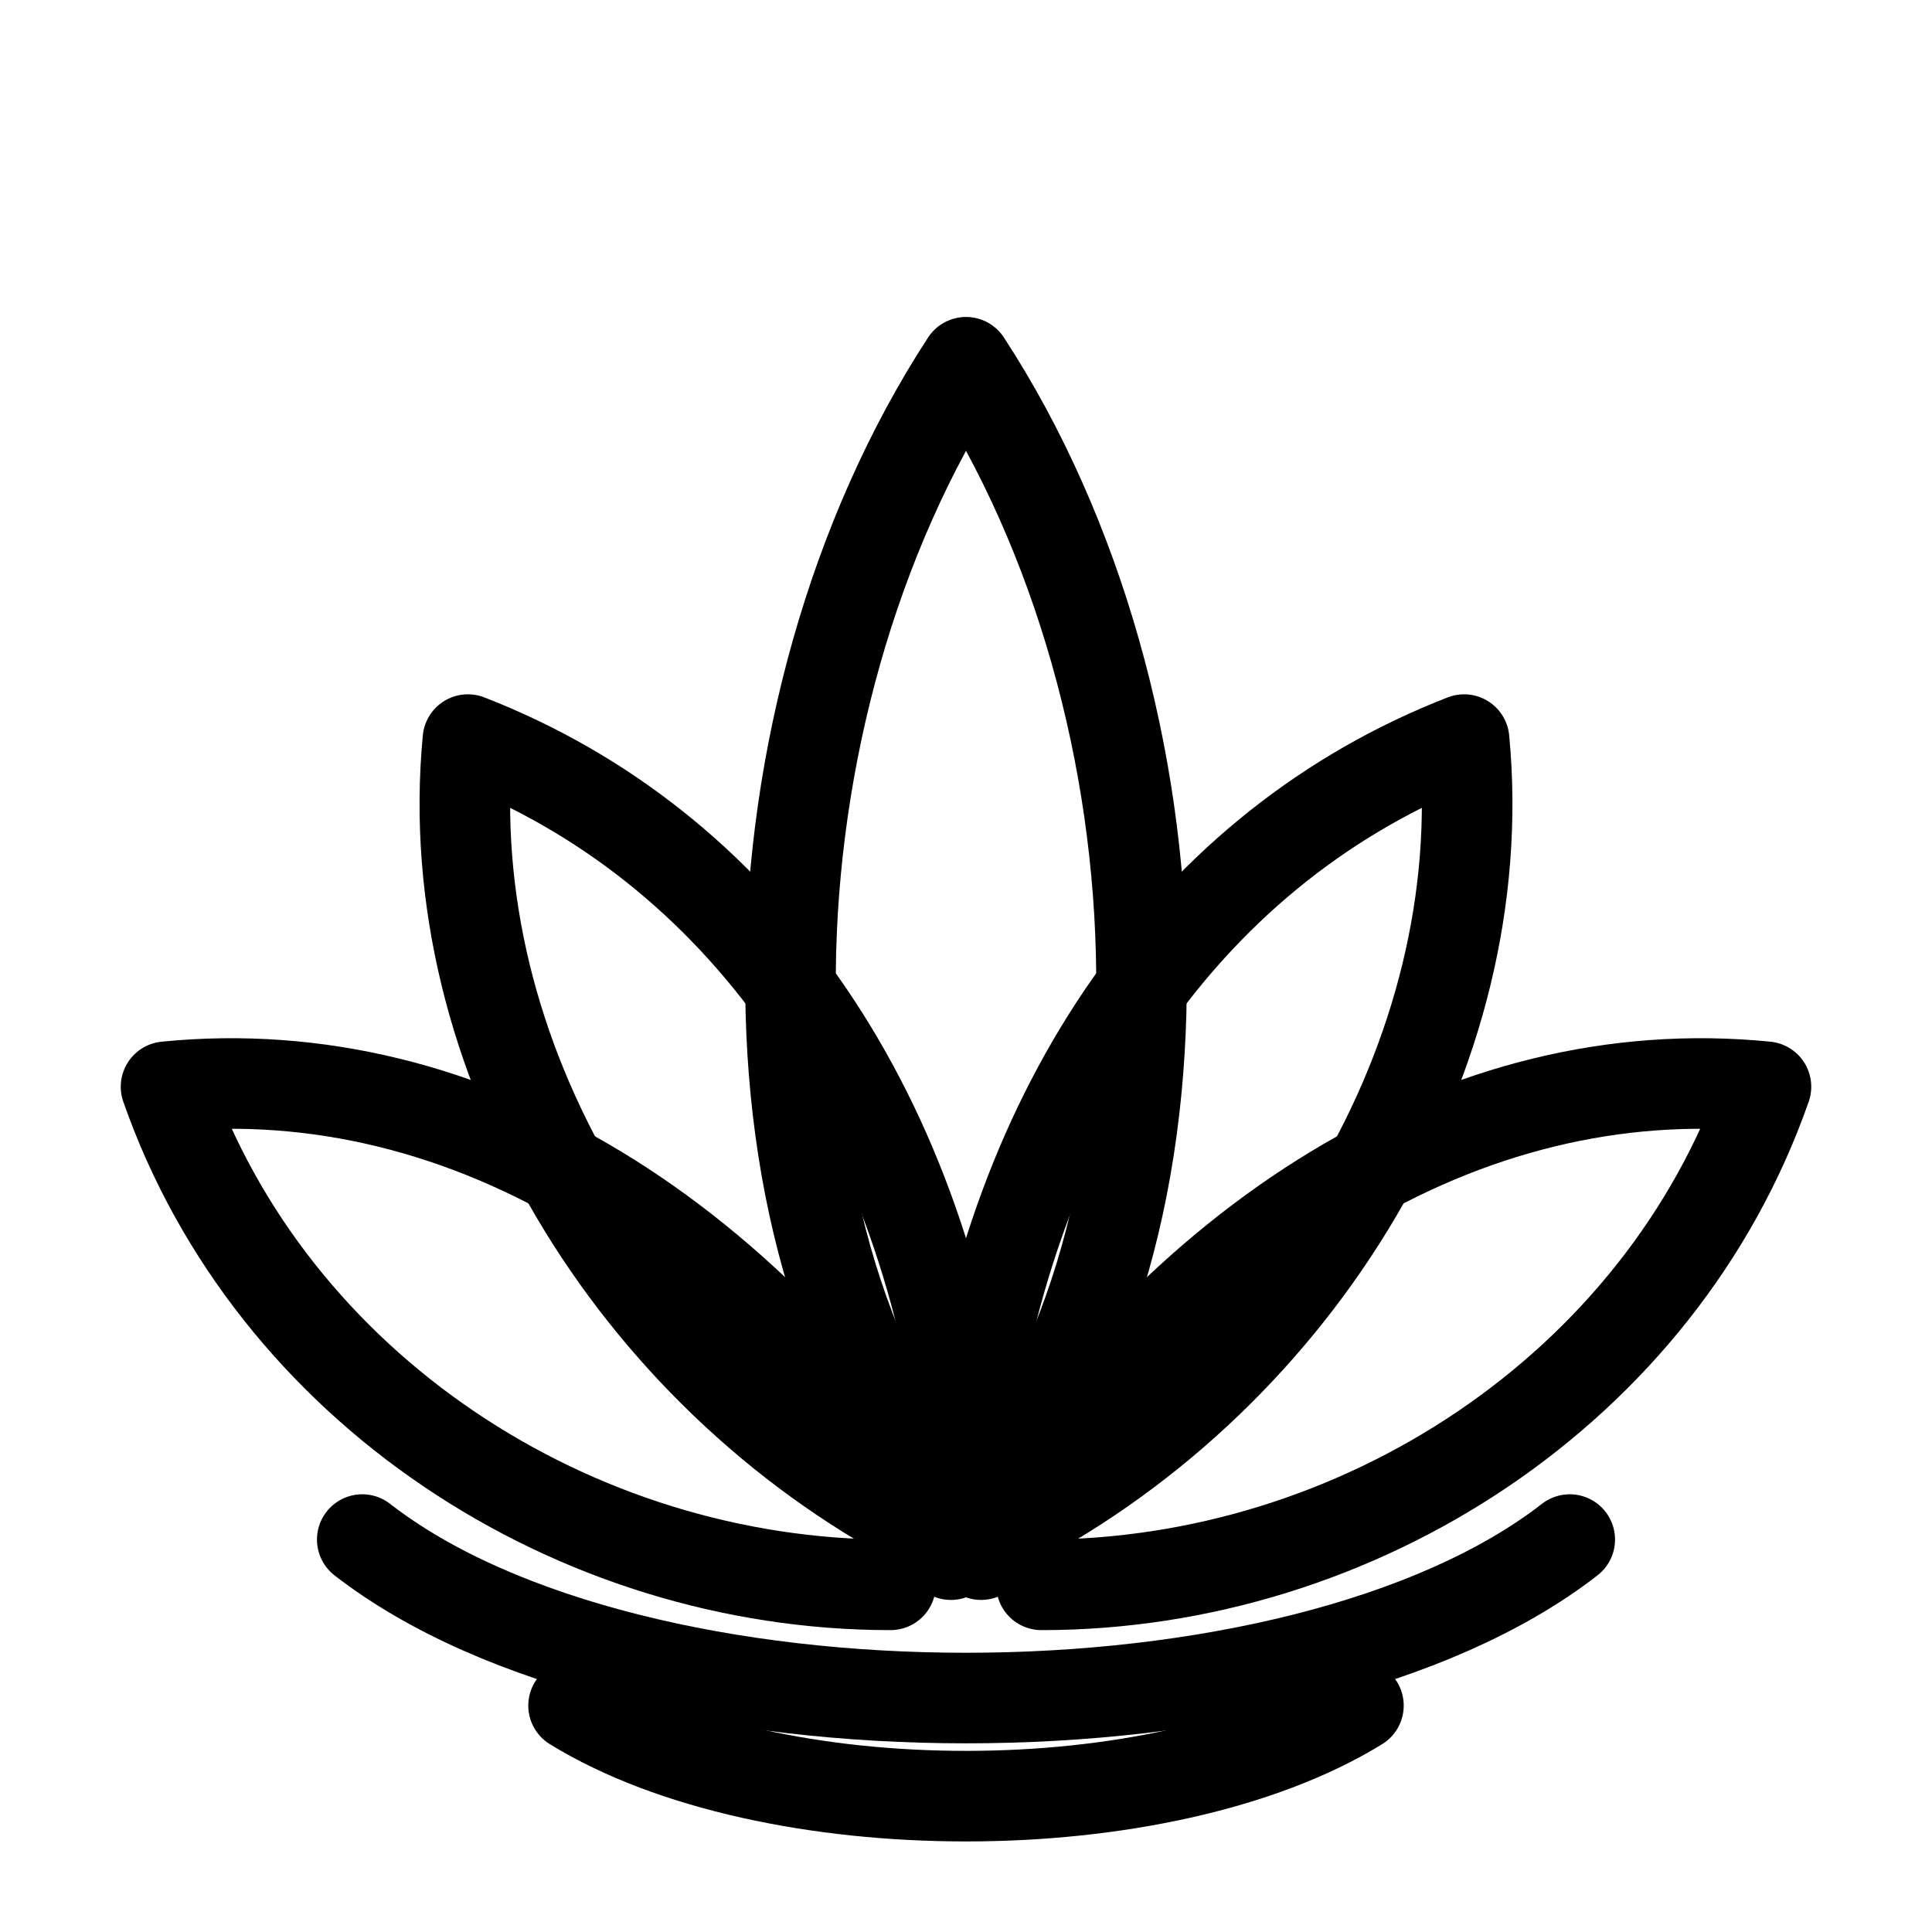
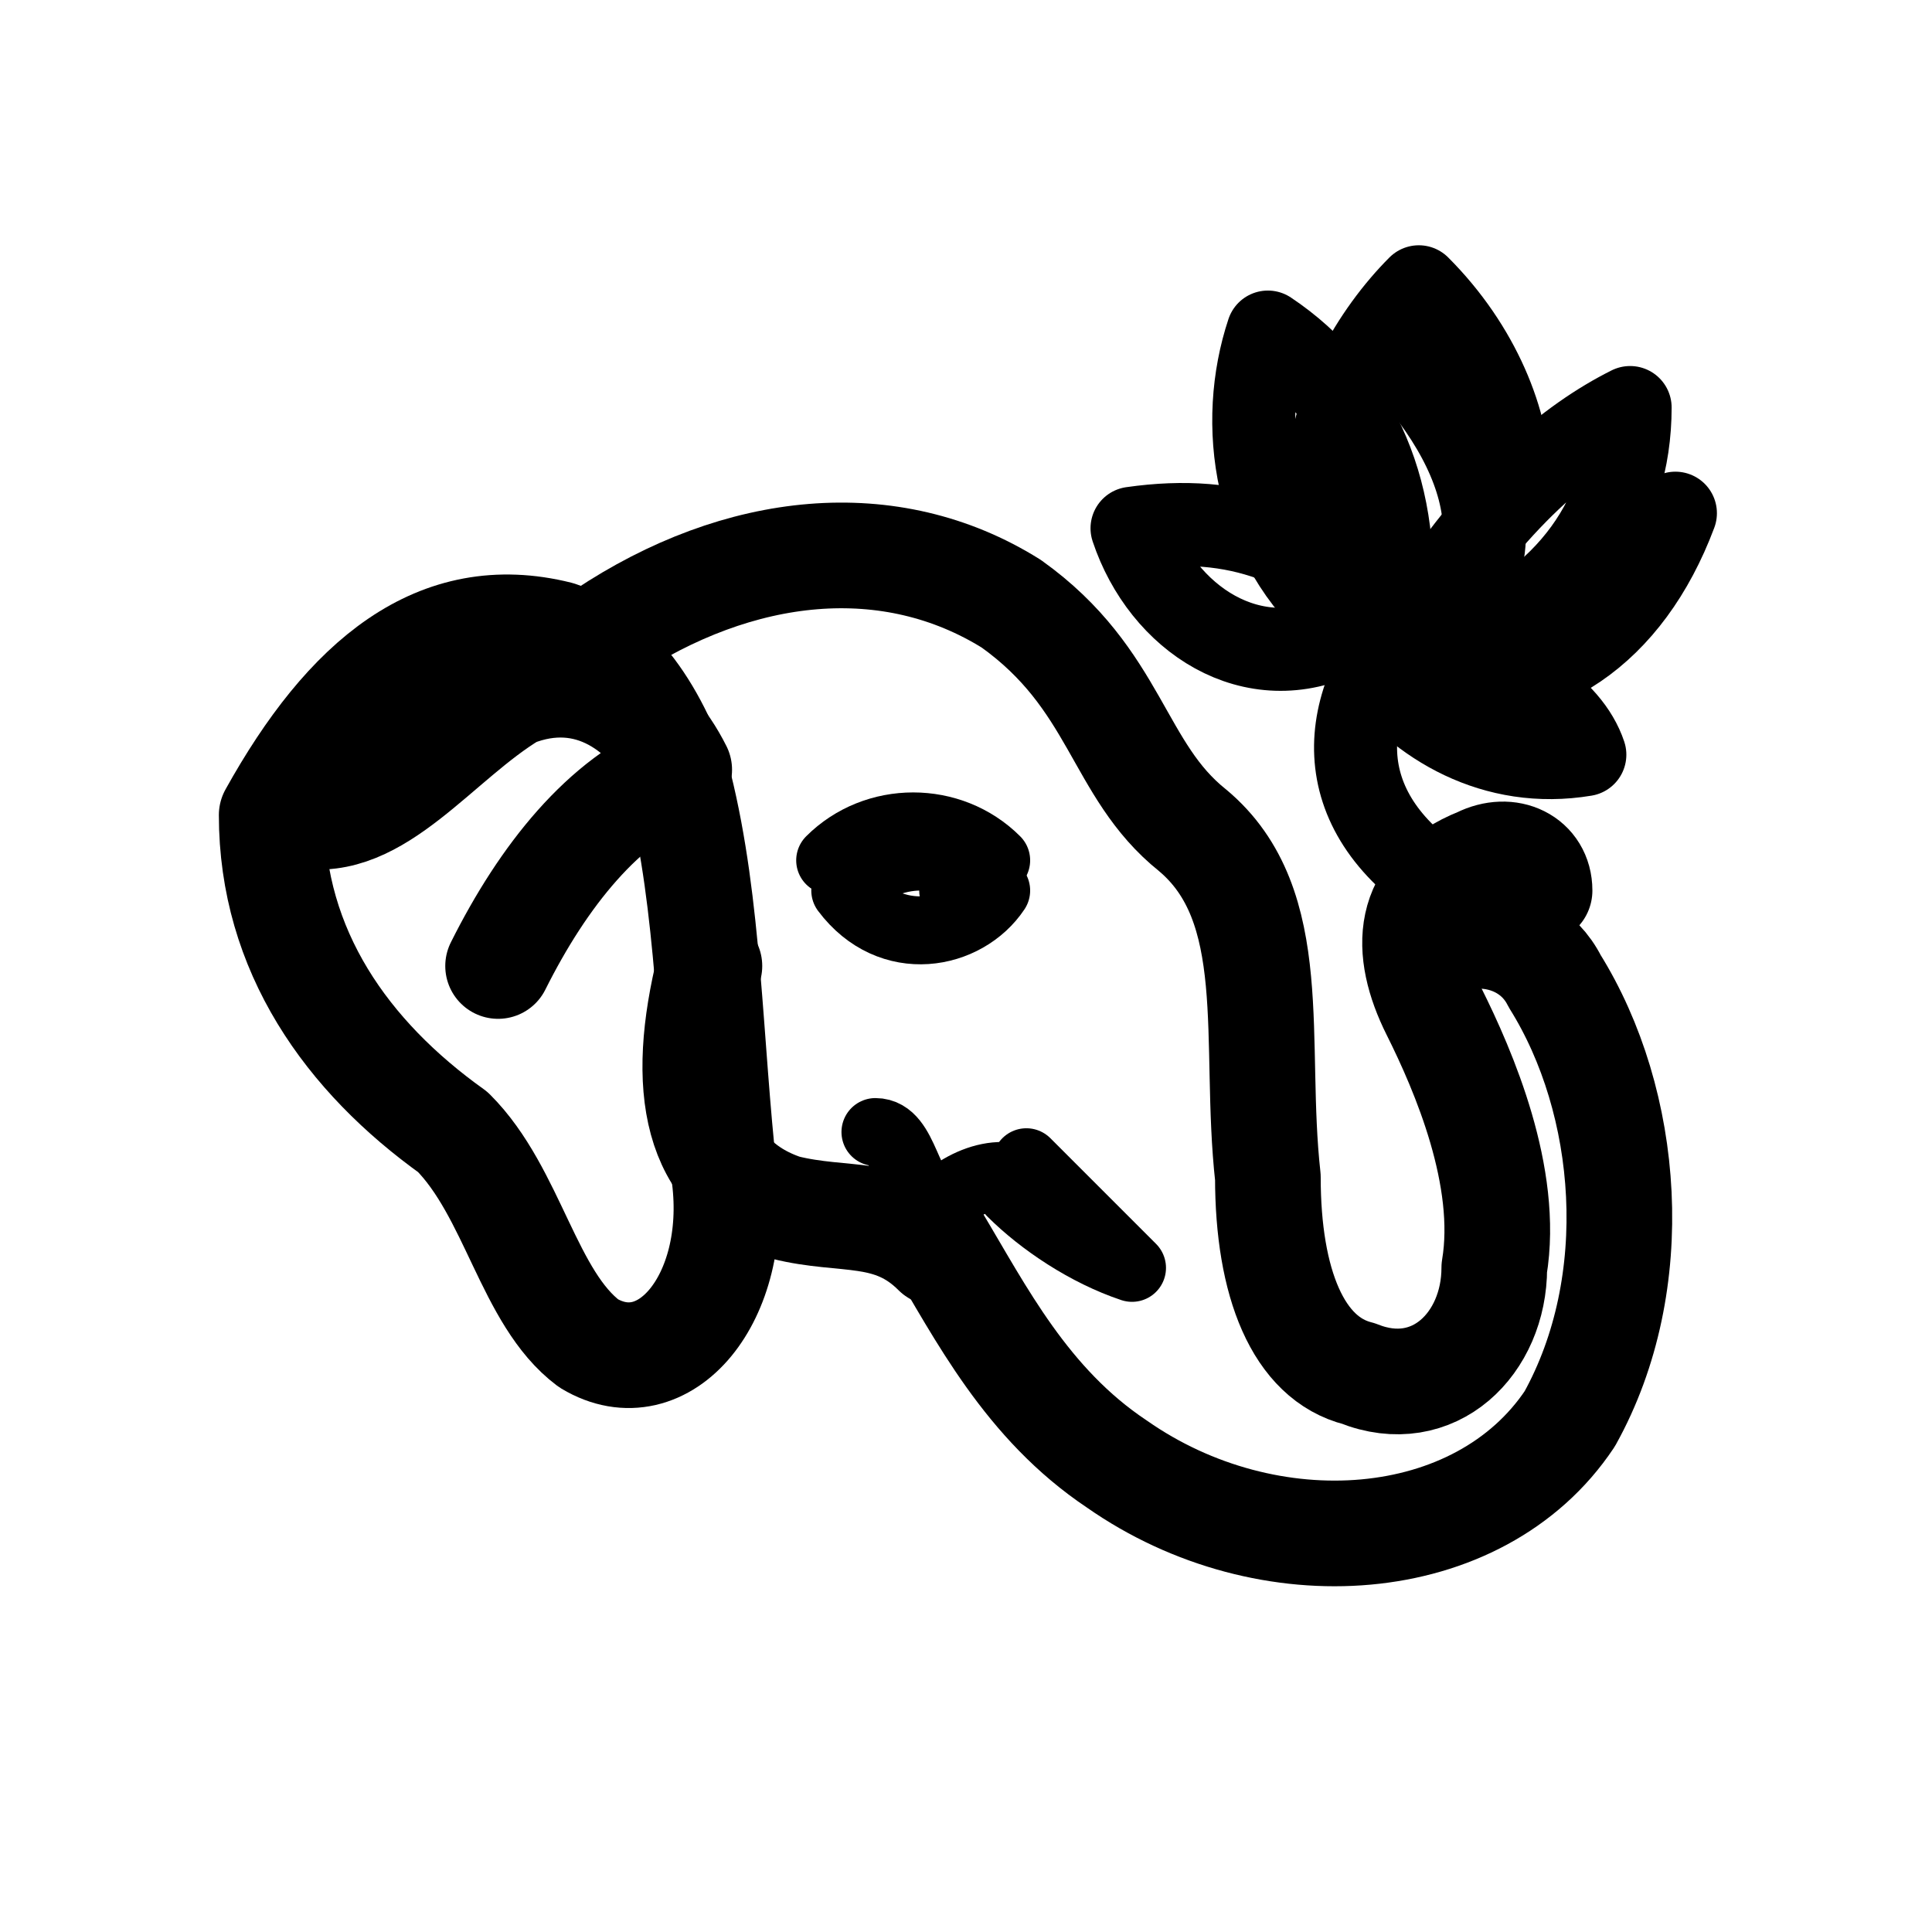
- <svg xmlns="http://www.w3.org/2000/svg" viewBox="0 0 128 128" role="img" aria-label="Gaja lotus">
-   <g fill="none" stroke="#000" stroke-width="6" stroke-linecap="round" stroke-linejoin="round">
-     <path d="M64 101C48 83 49 47 64 24C79 47 80 83 64 101Z" />
-     <path d="M61 101C42 91 29 70 31 49C49 56 61 73 64 96" />
-     <path d="M67 101C86 91 99 70 97 49C79 56 67 73 64 96" />
-     <path d="M59 105C38 105 18 92 11 72C31 70 50 82 63 103" />
-     <path d="M69 105C90 105 110 92 117 72C97 70 78 82 65 103" />
-     <path d="M24 102C42 116 86 116 104 102" />
-     <path d="M38 113C51 121 77 121 90 113" />
+ <svg xmlns="http://www.w3.org/2000/svg" viewBox="0 0 128 128" role="img" aria-label="Gaja attentive elephant holding a lotus">
+   <g fill="none" stroke="#000" stroke-width="7" stroke-linecap="round" stroke-linejoin="round">
+     <path d="M37 42C29 40 23 45 18 54C18 63 23 70 30 75C34 79 35 86 39 89C44 92 49 86 48 78C47 69 47 60 45 52C43 46 40 43 37 42Z" />
+     <path d="M20 54C25 55 29 49 34 46C39 44 43 47 45 51C40 53 36 58 33 64" />
+     <path d="M40 42C49 36 59 35 67 40C74 45 74 51 79 55C85 60 83 69 84 78C84 85 86 90 90 91C95 93 99 89 99 84C100 78 97 71 95 67C93 63 93 59 98 57C100 56 102 57 102 59" />
+     <path d="M98 62C100 62 102 63 103 65C108 73 109 85 104 94C98 103 84 104 74 97C68 93 65 87 62 82" />
+     <path d="M47 64C45 72 46 78 52 80C56 81 59 80 62 83" />
+   </g>
+   <g fill="none" stroke="#000" stroke-width="4.5" stroke-linecap="round" stroke-linejoin="round">
+     <path d="M55 57C58 54 63 54 66 57" />
+     <path d="M56 59C59 56 63 56 66 59C64 62 59 63 56 59Z" />
+     <path d="M58 75C60 75 60 79 62 80C64 78 67 77 69 79" />
+     <path d="M67 79C69 81 72 83 75 84C72 81 70 79 68 77" />
+   </g>
+   <circle cx="63.1" cy="59" r="2.2" fill="#000" />
+   <g fill="none" stroke="#000" stroke-width="5.5" stroke-linecap="round" stroke-linejoin="round">
+     <path d="M92 43C86 38 86 30 92 23C99 30 101 38 94 43C93 44 92 44 92 43Z" />
+     <path d="M89 41C83 36 82 28 84 22C90 26 93 33 92 41" />
+     <path d="M94 41C99 33 104 29 108 27C108 34 104 40 96 43" />
+     <path d="M89 42C83 45 77 41 75 35C82 34 87 36 92 41" />
+     <path d="M95 43C102 41 108 37 111 34C108 42 102 46 95 45" />
+     <path d="M88 32C88 27 91 22 94 19C98 23 100 28 100 32" />
+     <path d="M94 44C100 44 104 47 105 50C99 51 94 48 91 44" />
+     <path d="M92 43C88 49 89 56 99 60.5" />
  </g>
</svg>
